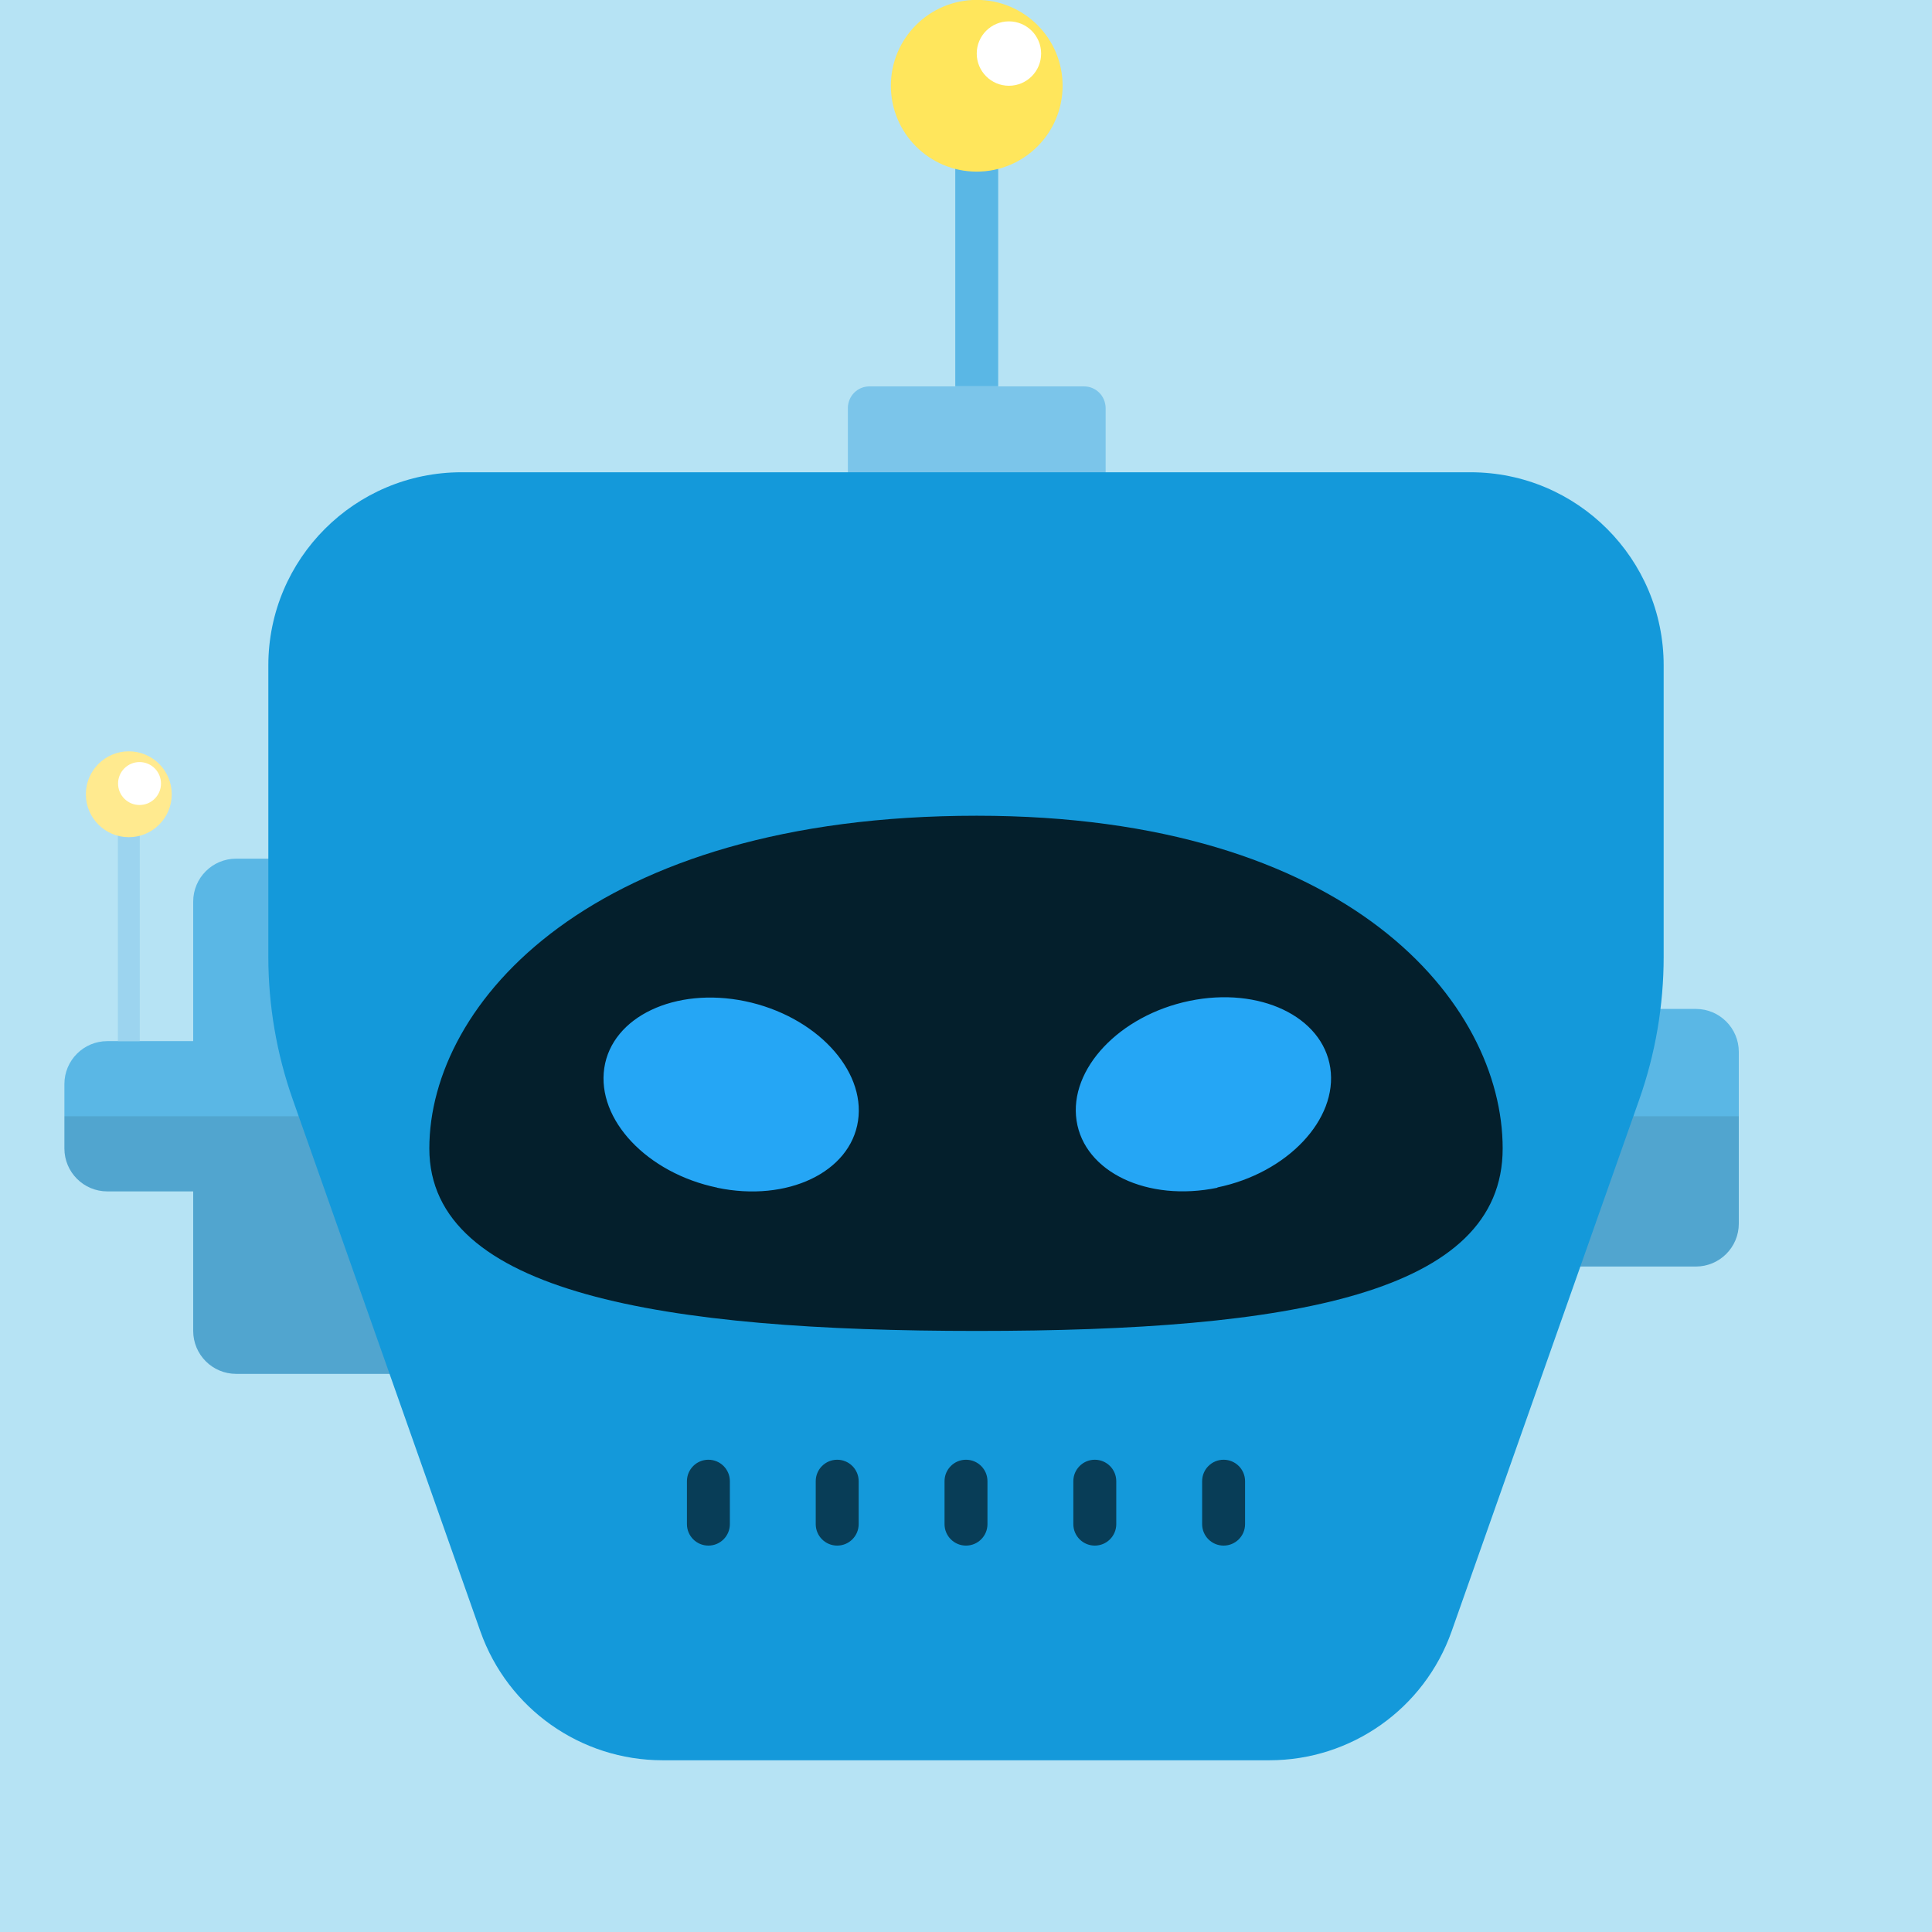
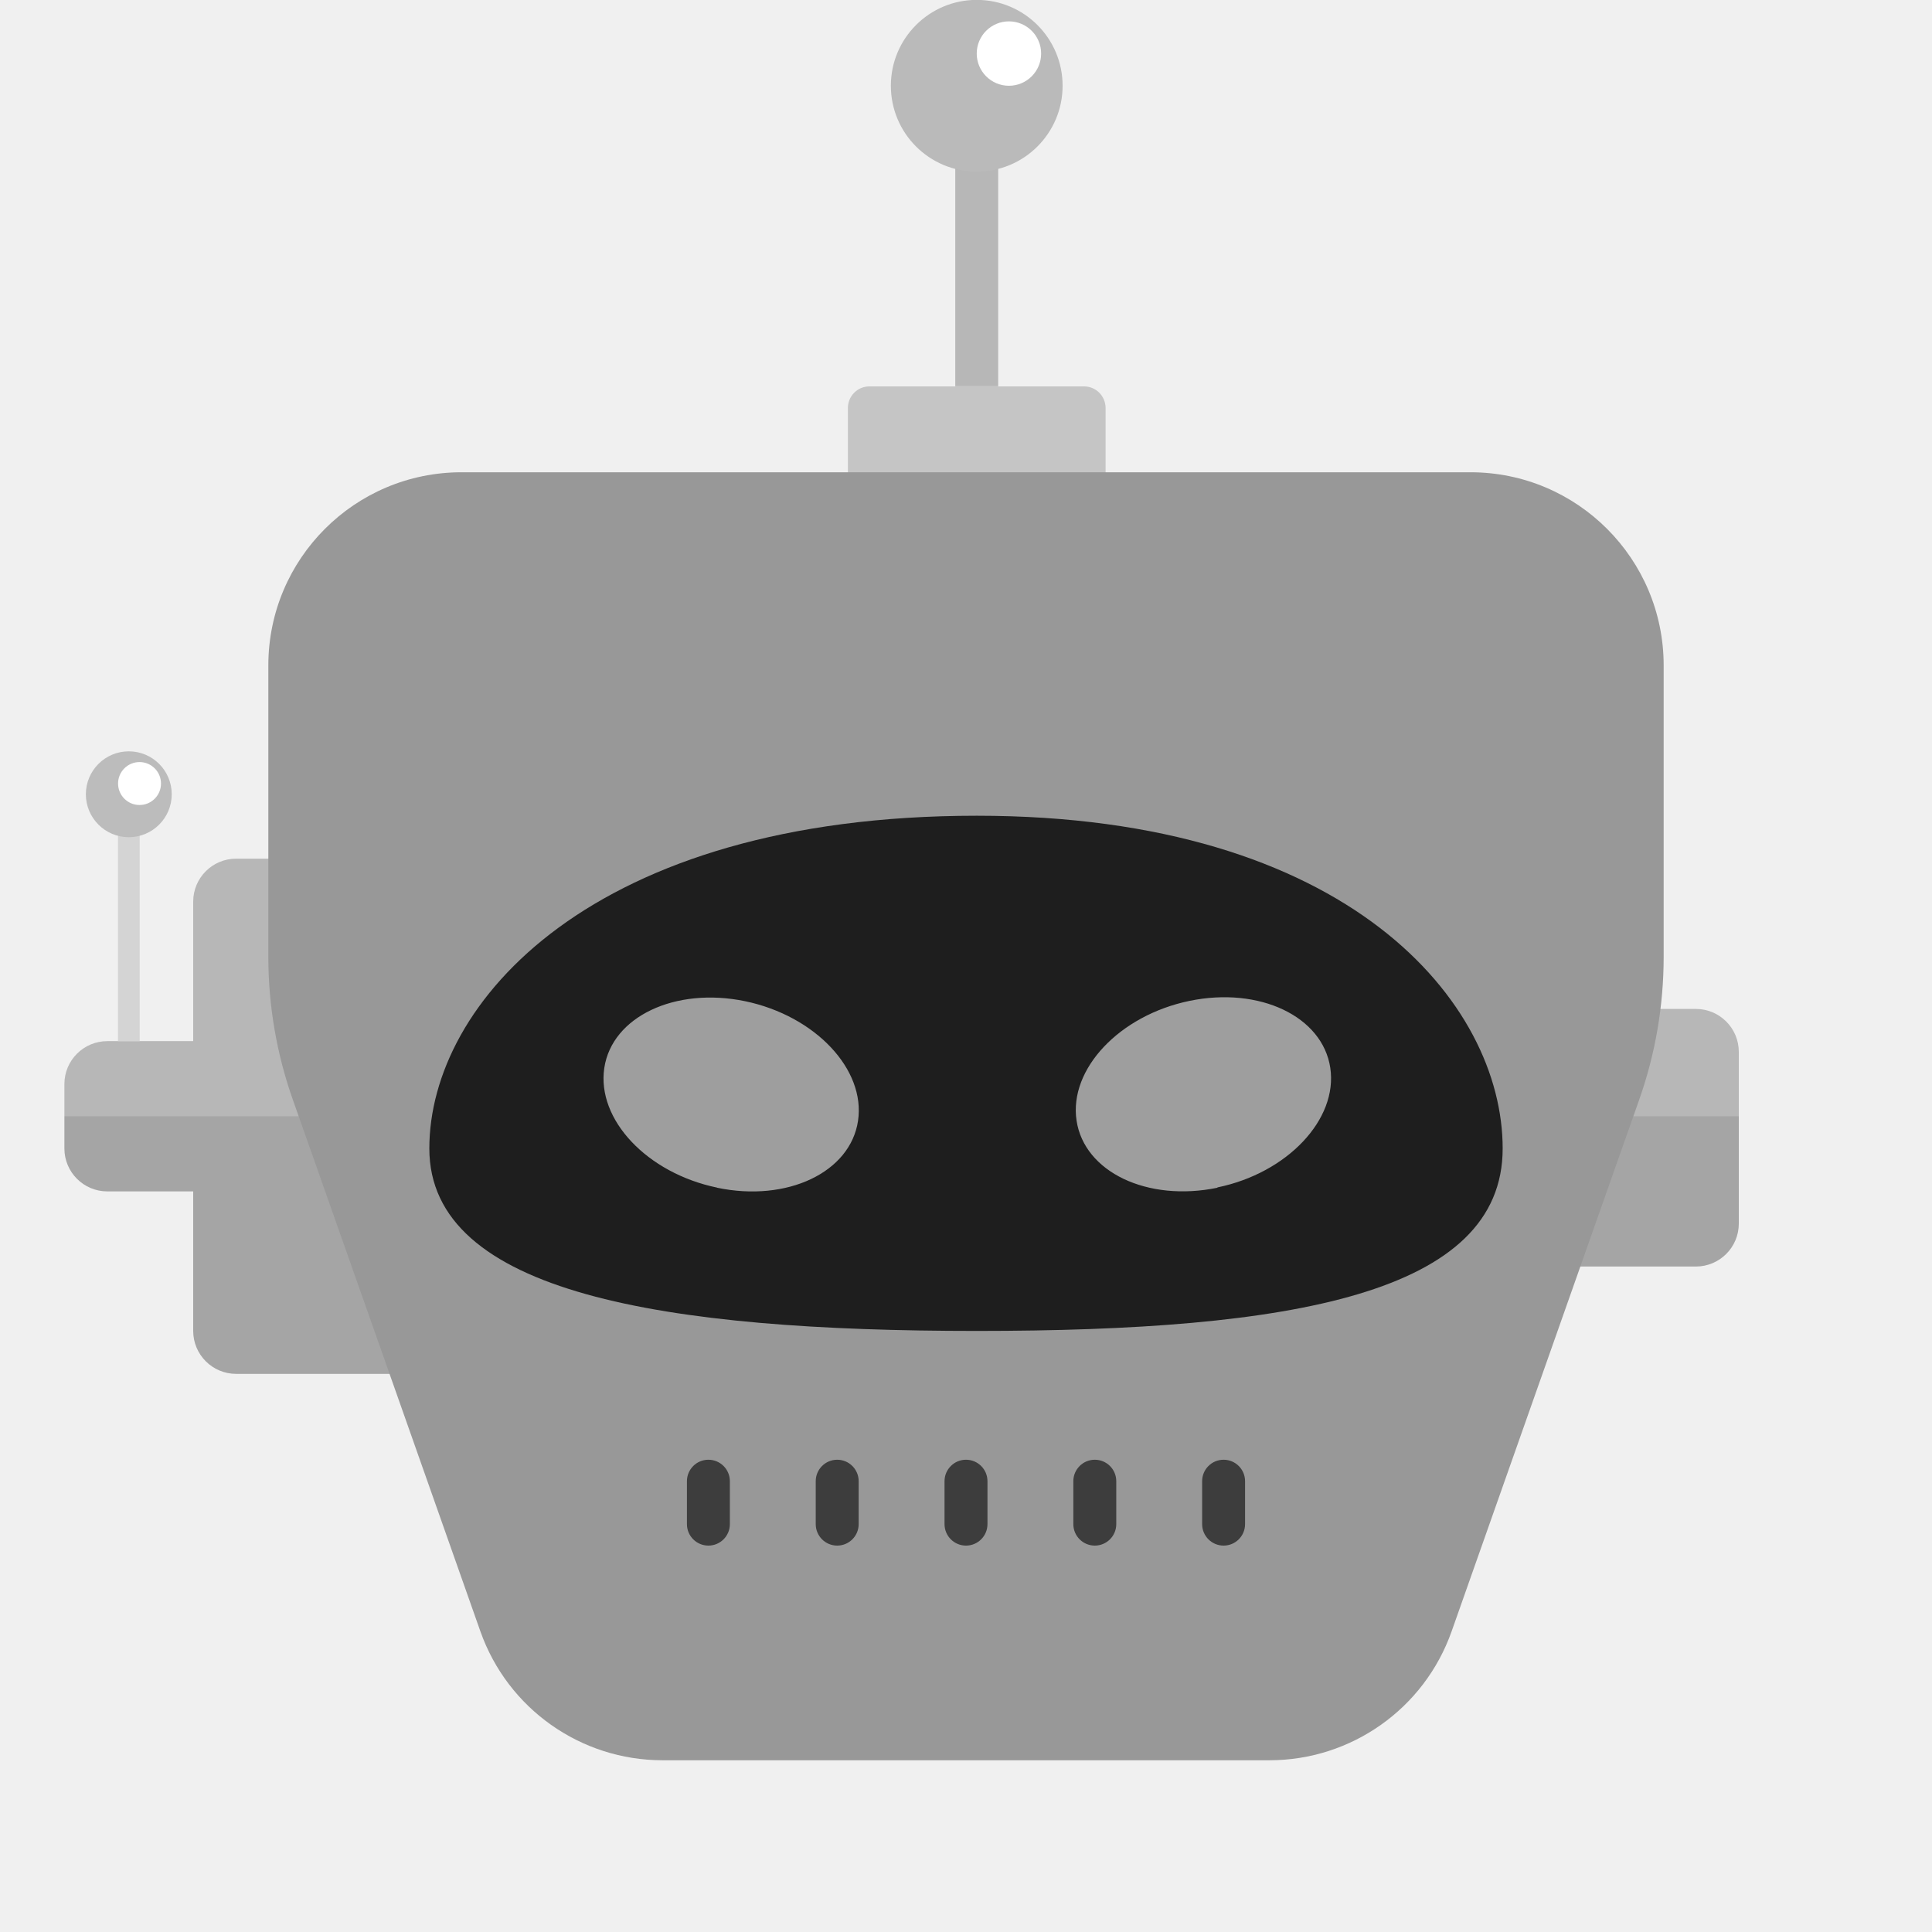
<svg xmlns="http://www.w3.org/2000/svg" viewBox="0 0 180 180" fill="none" shape-rendering="auto" aria-hidden="true">
  <defs>
    <g id="sides-antenna01-6e438a51">
      <mask id="sidesAntenna01-a" style="mask-type:luminance">
        <rect y="31" width="36" height="14" rx="4" fill="white" />
        <rect x="12" y="14" width="36" height="48" rx="4" fill="white" />
        <rect x="120" y="28" width="36" height="24" rx="4" fill="white" />
        <path fill="white" d="M5 11h2v20H5z" />
      </mask>
      <g mask="url(#sidesAntenna01-a)">
-         <path d="M-6 0h180v76H-6z" fill="#1499da" />
+         <path d="M-6 0h180v76H-6z" fill="#989898" />
        <path fill="white" fill-opacity=".3" d="M-6 0h180v76H-6z" />
        <path fill="black" fill-opacity=".1" d="M-6 38h180v38H-6z" />
      </g>
      <path fill="white" fill-opacity=".4" d="M5 11h2v20H5z" />
-       <circle cx="6" cy="8" r="4" fill="#FFEA8F" />
+       <circle cx="6" cy="8" r="4" fill="#bcbcbc" />
      <circle cx="7" cy="7" r="2" fill="white" />
    </g>
    <g id="top-antenna-6e438a51">
      <mask id="topAntenna-a" style="mask-type:luminance">
        <path d="M30 38.6a2 2 0 0 1 2-2h20a2 2 0 0 1 2 2v14H30zM40 5.59h4v31h-4z" fill="white" />
      </mask>
      <g mask="url(#topAntenna-a)">
-         <path d="M-8 .6H92v52H-8z" fill="#1499da" />
+         <path d="M-8 .6H92v52H-8z" fill="#989898" />
        <path d="M-8 3.6H92v52H-8z" fill="white" fill-opacity=".3" />
        <path fill="white" fill-opacity=".2" d="M30 36.59h24v16H30z" />
      </g>
-       <circle cx="42" cy="8.59" r="8" fill="#FFE65C" />
+       <circle cx="42" cy="8.59" r="8" fill="#bababa" />
      <circle cx="45" cy="5.59" r="3" fill="white" />
    </g>
    <g id="head-square03-6e438a51">
      <mask id="headSquare03-a" style="mask-type:luminance">
        <path fill-rule="evenodd" clip-rule="evenodd" d="M0 18A18 18 0 0 1 18 0h94a18 18 0 0 1 18 18v27.15a40 40 0 0 1-2.28 13.31L110.24 108a18 18 0 0 1-16.98 12H36.74a18 18 0 0 1-16.98-12L2.28 58.45A40 40 0 0 1 0 45.15z" fill="white" />
      </mask>
      <g mask="url(#headSquare03-a)">
-         <path d="M-2-2h134v124H-2z" fill="#1499da" />
+         <path d="M-2-2h134v124H-2z" fill="#989898" />
      </g>
    </g>
    <g id="mouth-grill01-6e438a51">
      <rect x="8" y="8" width="4" height="8" rx="2" fill="black" fill-opacity=".6" />
      <rect x="32" y="8" width="4" height="8" rx="2" fill="black" fill-opacity=".6" />
      <rect x="20" y="8" width="4" height="8" rx="2" fill="black" fill-opacity=".6" />
      <rect x="44" y="8" width="4" height="8" rx="2" fill="black" fill-opacity=".6" />
      <rect x="56" y="8" width="4" height="8" rx="2" fill="black" fill-opacity=".6" />
    </g>
    <g id="eyes-eva-6e438a51">
      <path fill-rule="evenodd" clip-rule="evenodd" d="M53 0c34.75 0 49 17.47 49 31S82.4 48 53 48C23.95 48 2 44.53 2 31S17.11 0 53 0" fill="black" fill-opacity=".8" />
-       <path fill-rule="evenodd" clip-rule="evenodd" d="M28.82 34.65C22.29 33.3 17.58 28.31 18.3 23.5c.72-4.78 6.6-7.57 13.12-6.22 6.53 1.36 11.24 6.35 10.52 11.15s-6.6 7.59-13.12 6.23m46.6 0C68.9 36 63.02 33.2 62.3 28.4s4-9.8 10.52-11.15 12.4 1.44 13.12 6.24-4 9.8-10.52 11.14" fill="#25A6F5" />
+       <path fill-rule="evenodd" clip-rule="evenodd" d="M28.82 34.65C22.29 33.3 17.58 28.31 18.3 23.5c.72-4.78 6.6-7.57 13.12-6.22 6.53 1.36 11.24 6.35 10.52 11.15s-6.6 7.59-13.12 6.23m46.6 0C68.9 36 63.02 33.2 62.3 28.4s4-9.8 10.52-11.15 12.4 1.44 13.12 6.24-4 9.8-10.52 11.14" fill="#9e9e9e" />
    </g>
    <clipPath id="clip-6e438a51">
      <rect width="180" height="180" rx="0" ry="0" />
    </clipPath>
  </defs>
  <g clip-path="url(#clip-6e438a51)">
-     <rect width="180" height="180" fill="#b6e3f4" />
    <use transform="translate(6 66)" href="#sides-antenna01-6e438a51" />
    <use transform="translate(49 -.6)" href="#top-antenna-6e438a51" />
    <use transform="translate(25 44)" href="#head-square03-6e438a51" />
    <use transform="translate(56 128)" href="#mouth-grill01-6e438a51" />
    <use transform="translate(38 76)" href="#eyes-eva-6e438a51" />
  </g>
</svg>
